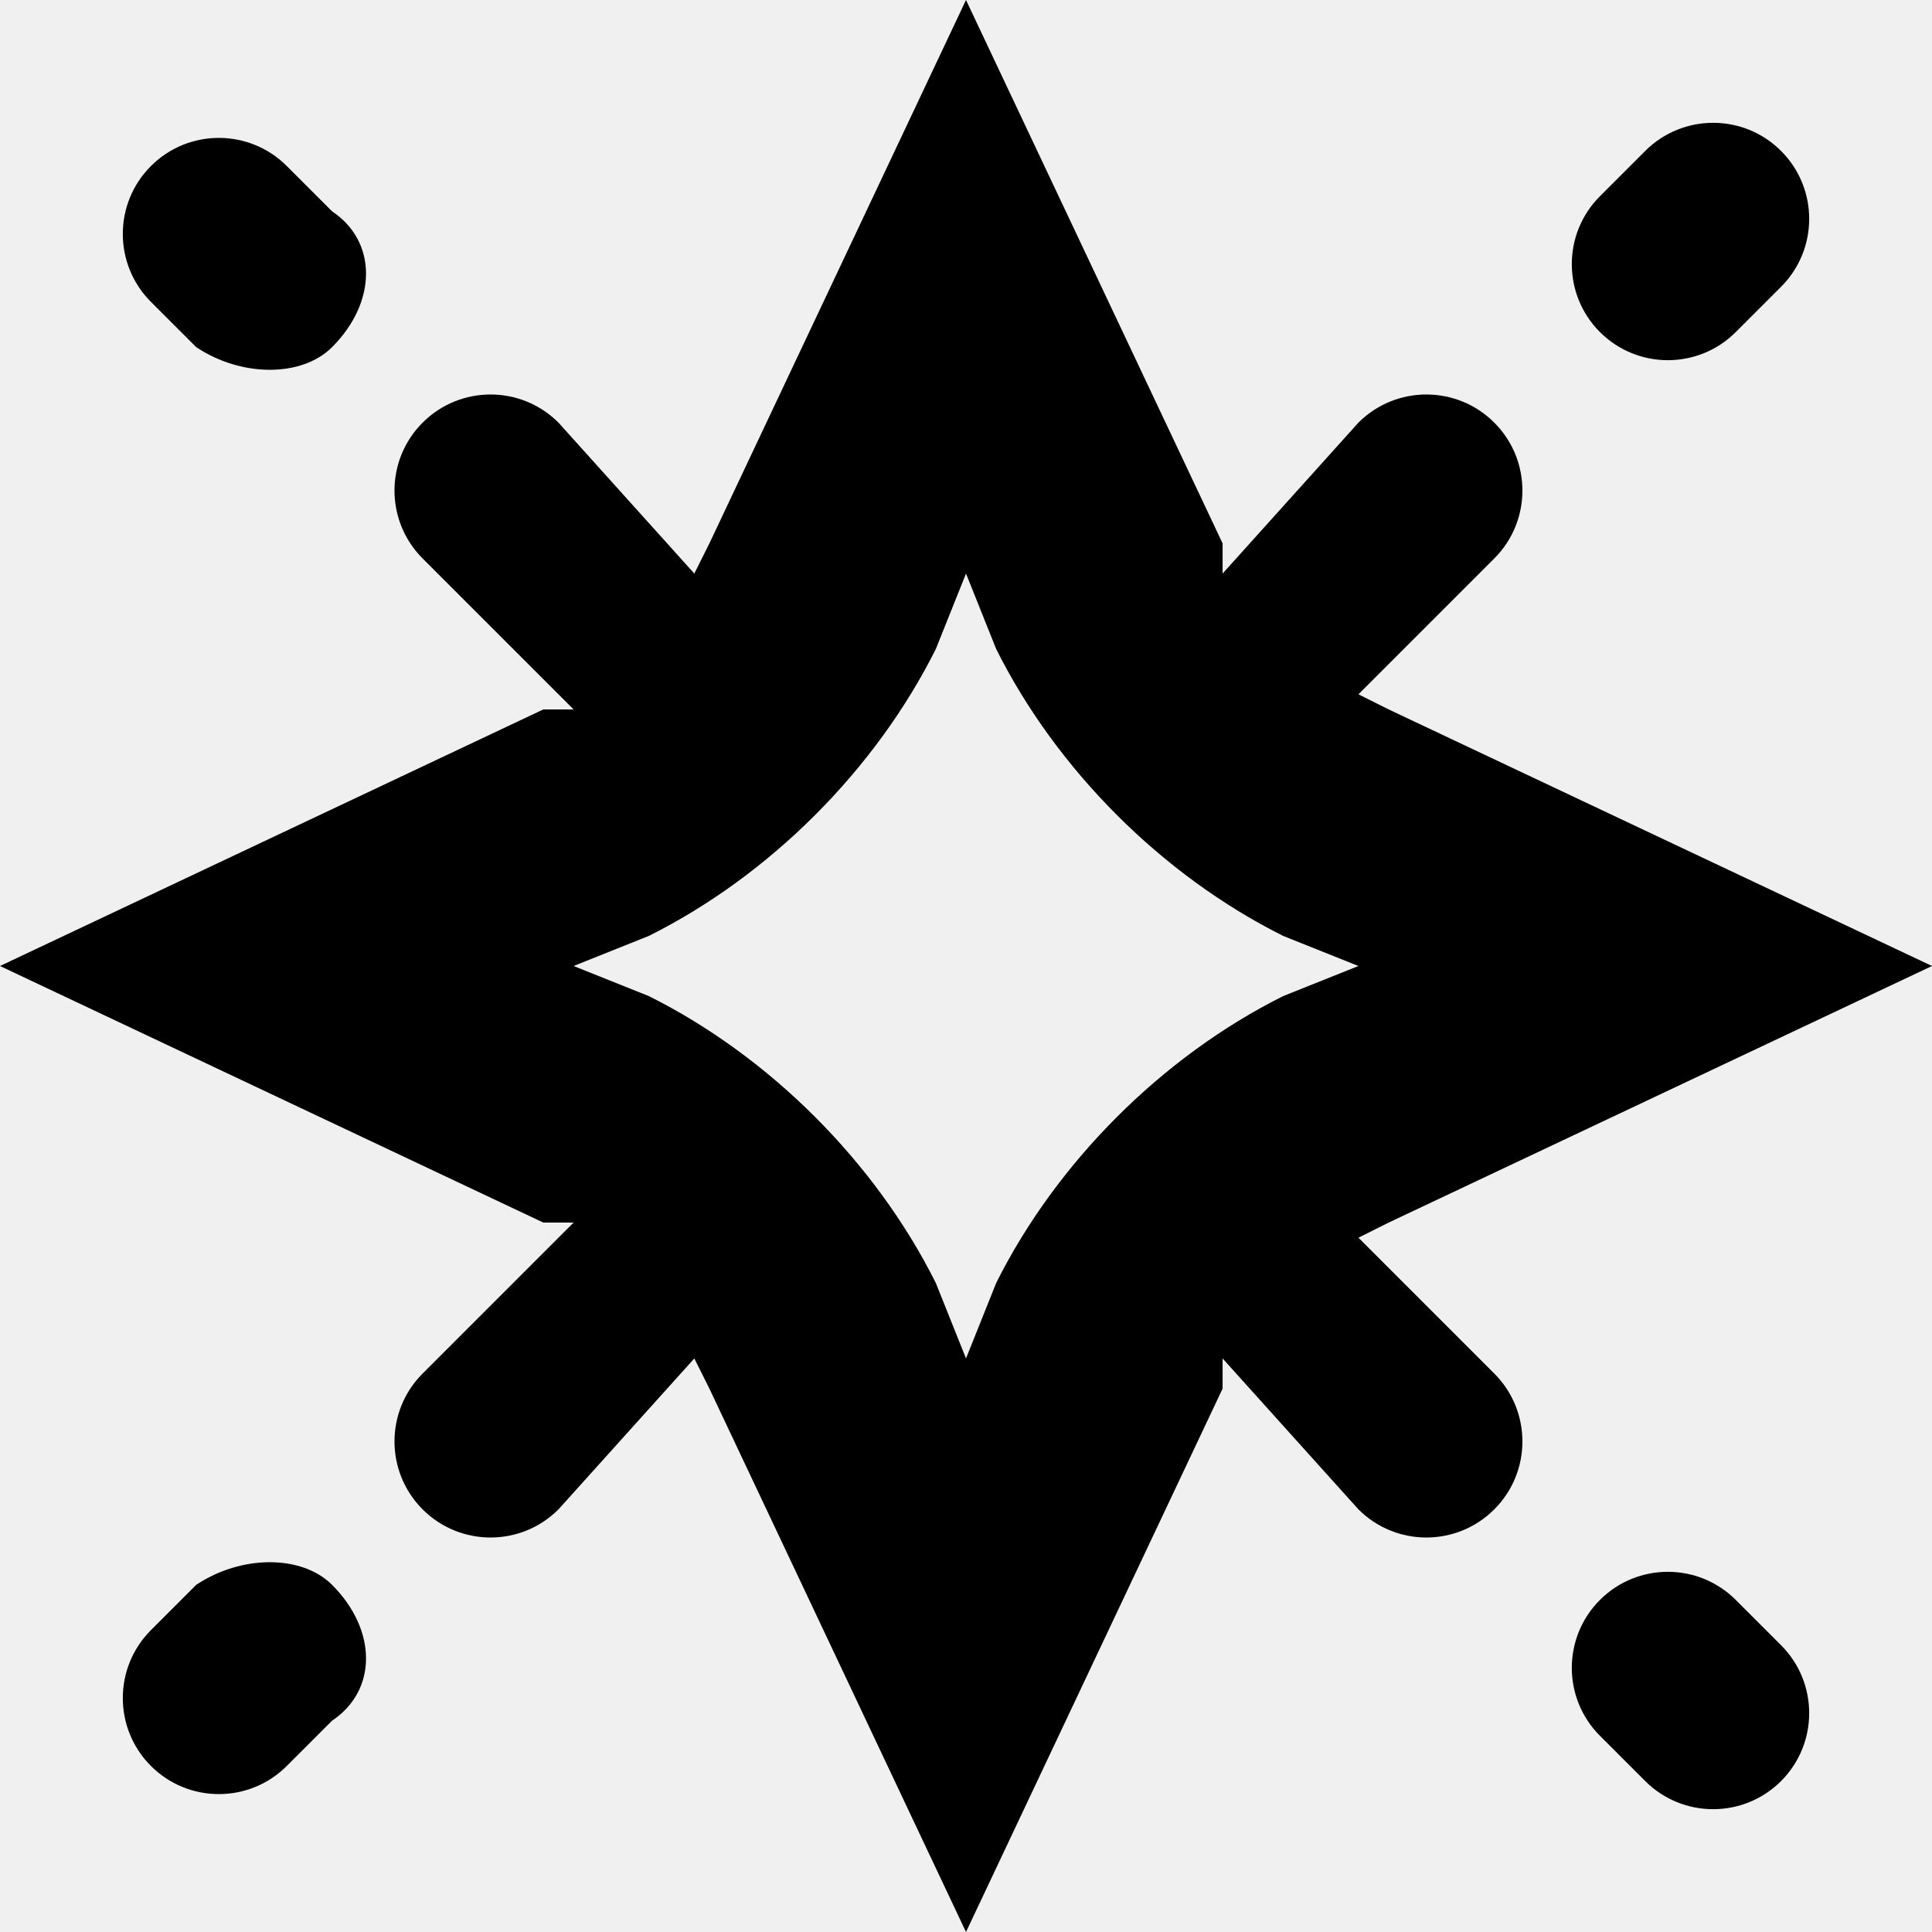
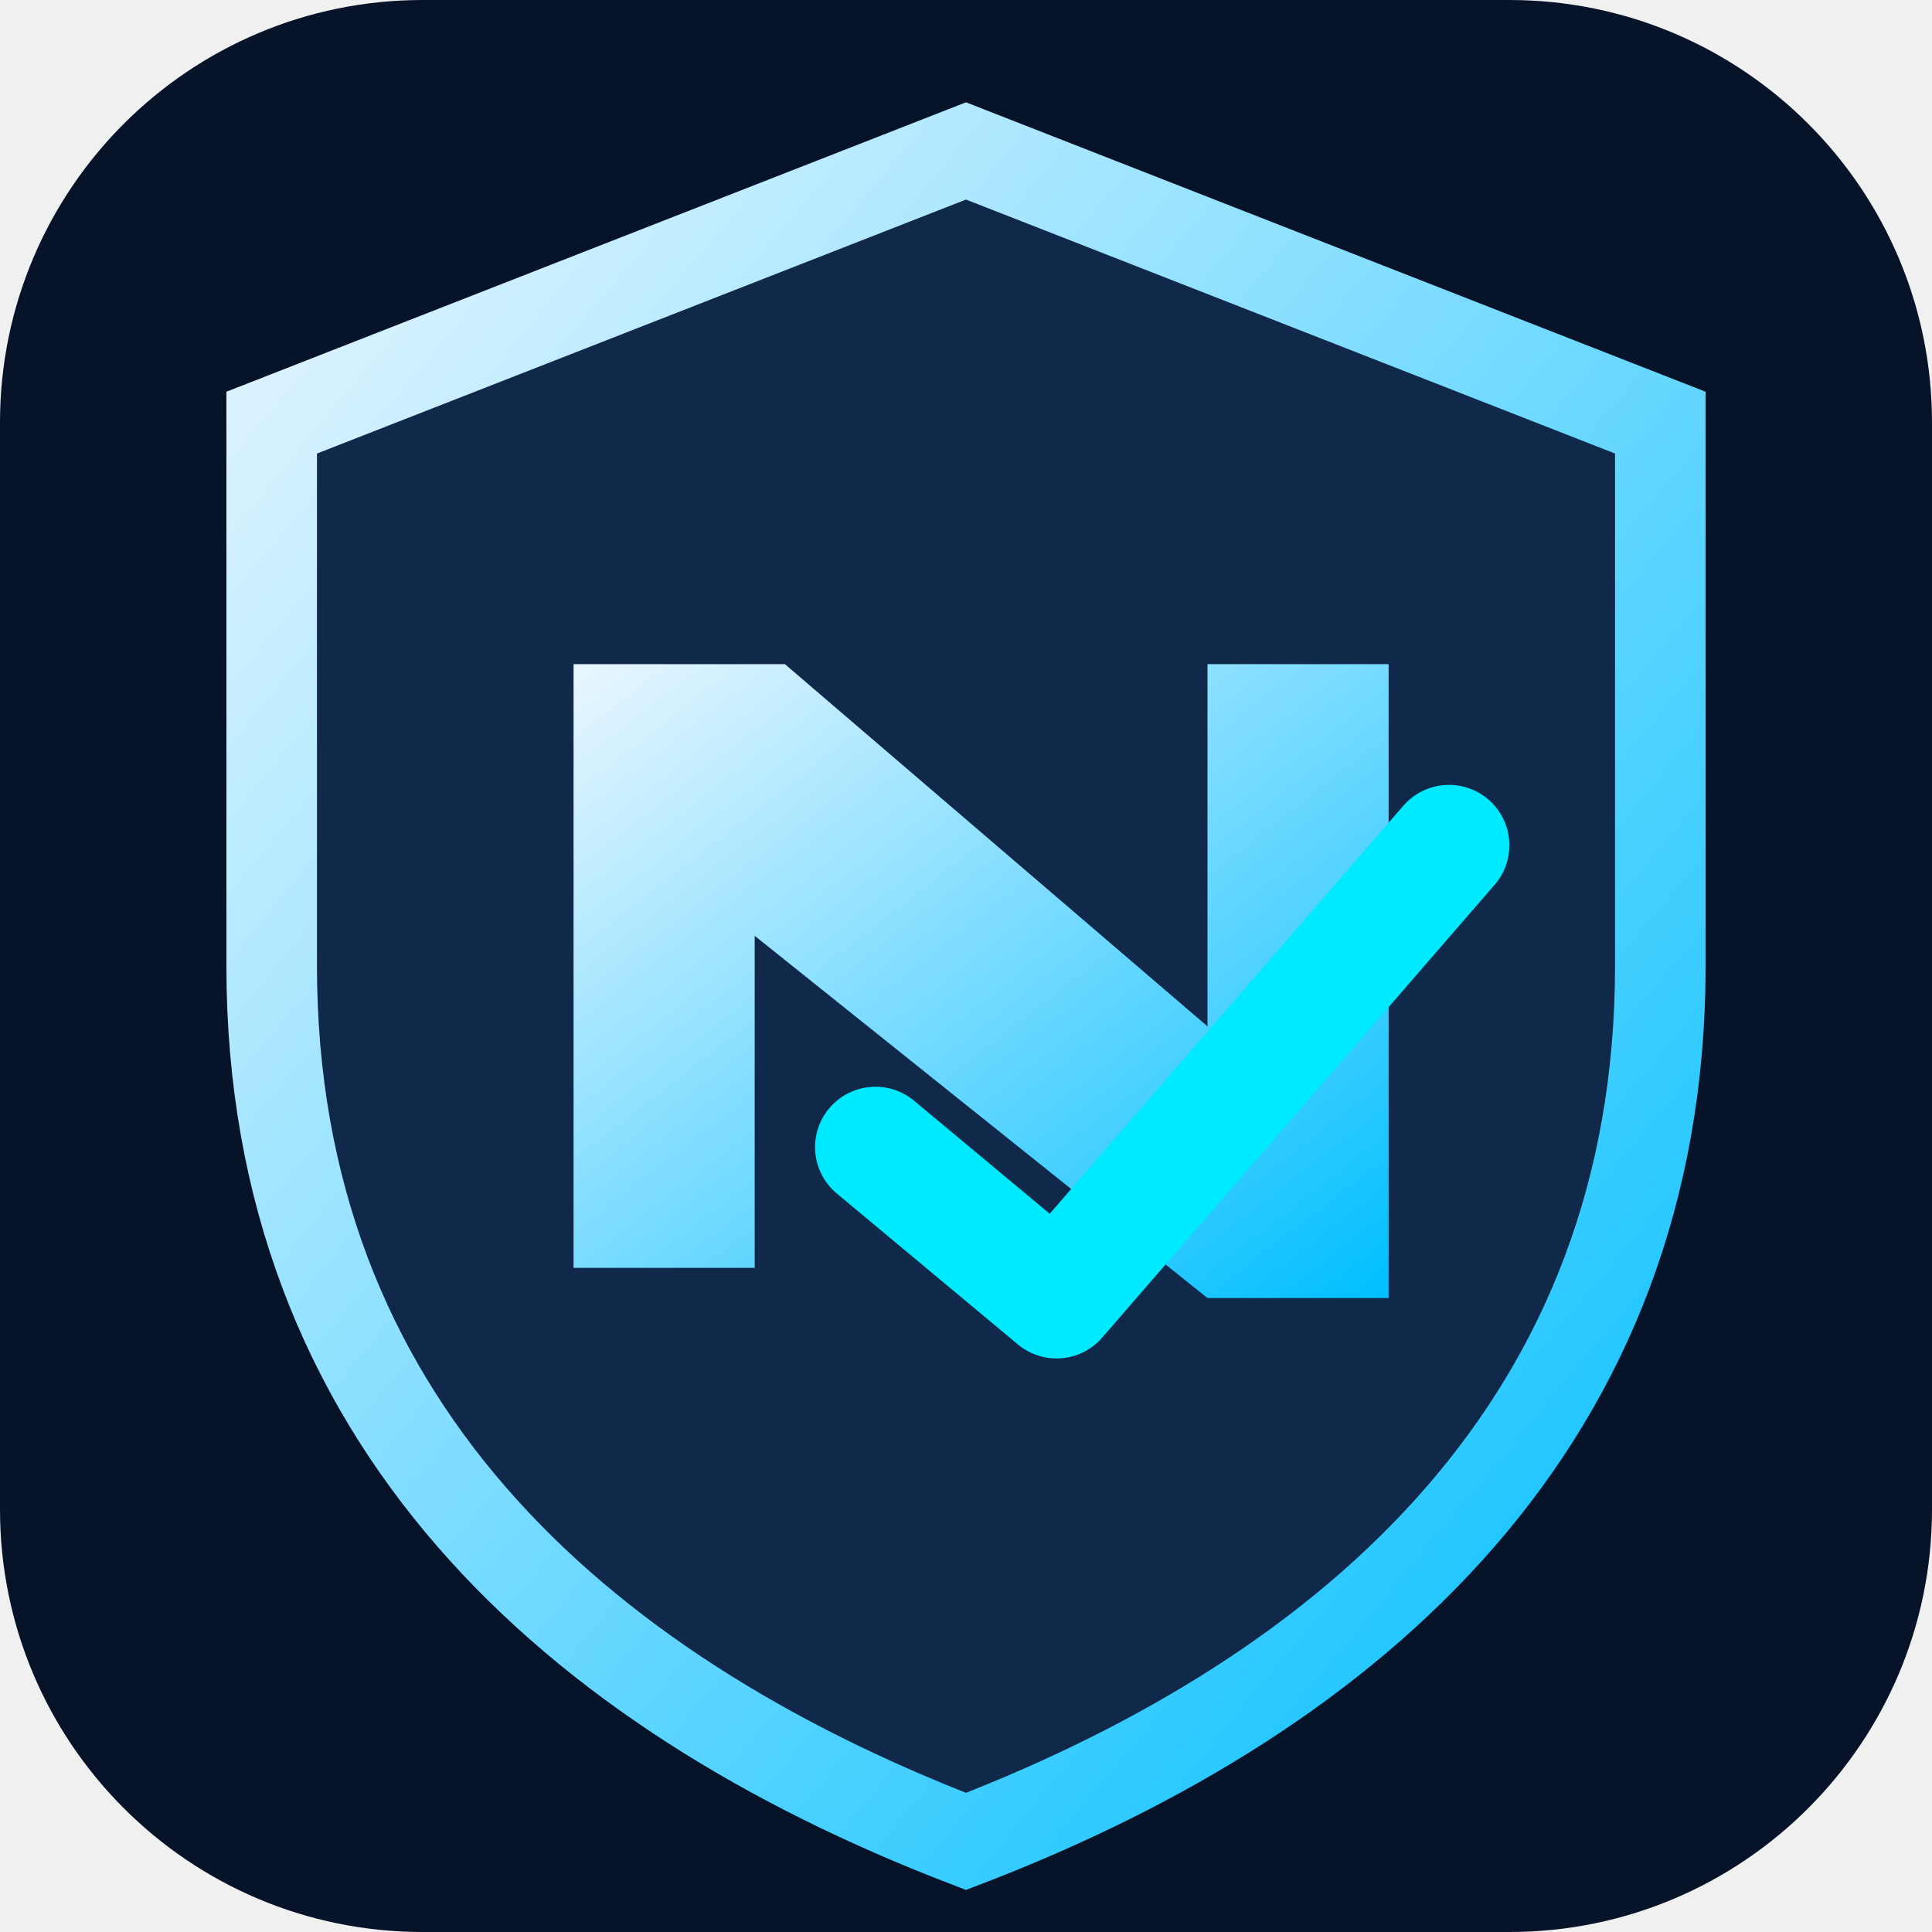
- <svg xmlns="http://www.w3.org/2000/svg" viewBox="0 0 128 128">
-   <path fill-rule="evenodd" d="M81 36 64 0 47 36l-1 2-9-10a6 6 0 0 0-9 9l10 10h-2L0 64l36 17h2L28 91a6 6 0 1 0 9 9l9-10 1 2 17 36 17-36v-2l9 10a6 6 0 1 0 9-9l-9-9 2-1 36-17-36-17-2-1 9-9a6 6 0 1 0-9-9l-9 10v-2Zm-17 2-2 5c-4 8-11 15-19 19l-5 2 5 2c8 4 15 11 19 19l2 5 2-5c4-8 11-15 19-19l5-2-5-2c-8-4-15-11-19-19l-2-5Z" clip-rule="evenodd" />
-   <path d="M118 19a6 6 0 0 0-9-9l-3 3a6 6 0 1 0 9 9l3-3Zm-96 4c-2 2-6 2-9 0l-3-3a6 6 0 1 1 9-9l3 3c3 2 3 6 0 9Zm0 82c-2-2-6-2-9 0l-3 3a6 6 0 1 0 9 9l3-3c3-2 3-6 0-9Zm96 4a6 6 0 0 1-9 9l-3-3a6 6 0 1 1 9-9l3 3Z" />
-   <style>path{fill:#000}@media (prefers-color-scheme:dark){path{fill:#fff}}</style>
+ <svg xmlns="http://www.w3.org/2000/svg" viewBox="0 0 64 64">
+   <defs>
+     <linearGradient id="g" x2="1" y2="1">
+       <stop stop-color="#eaf6ff" />
+       <stop offset="1" stop-color="#00bfff" />
+     </linearGradient>
+   </defs>
+   <rect width="64" height="64" rx="14" fill="#071329" />
+   <path d="M32 5 55 14v18c0 15-10 24-23 29C19 56 9 47 9 32V14Z" fill="#10284a" stroke="url(#g)" stroke-width="3" />
+   <path d="M19 42V22h7l14 12V22h6v21h-6L25 31v11Z" fill="url(#g)" />
+   <path d="m29 38 6 5 13-15" fill="none" stroke="#00eaff" stroke-width="4" stroke-linecap="round" stroke-linejoin="round" />
</svg>
